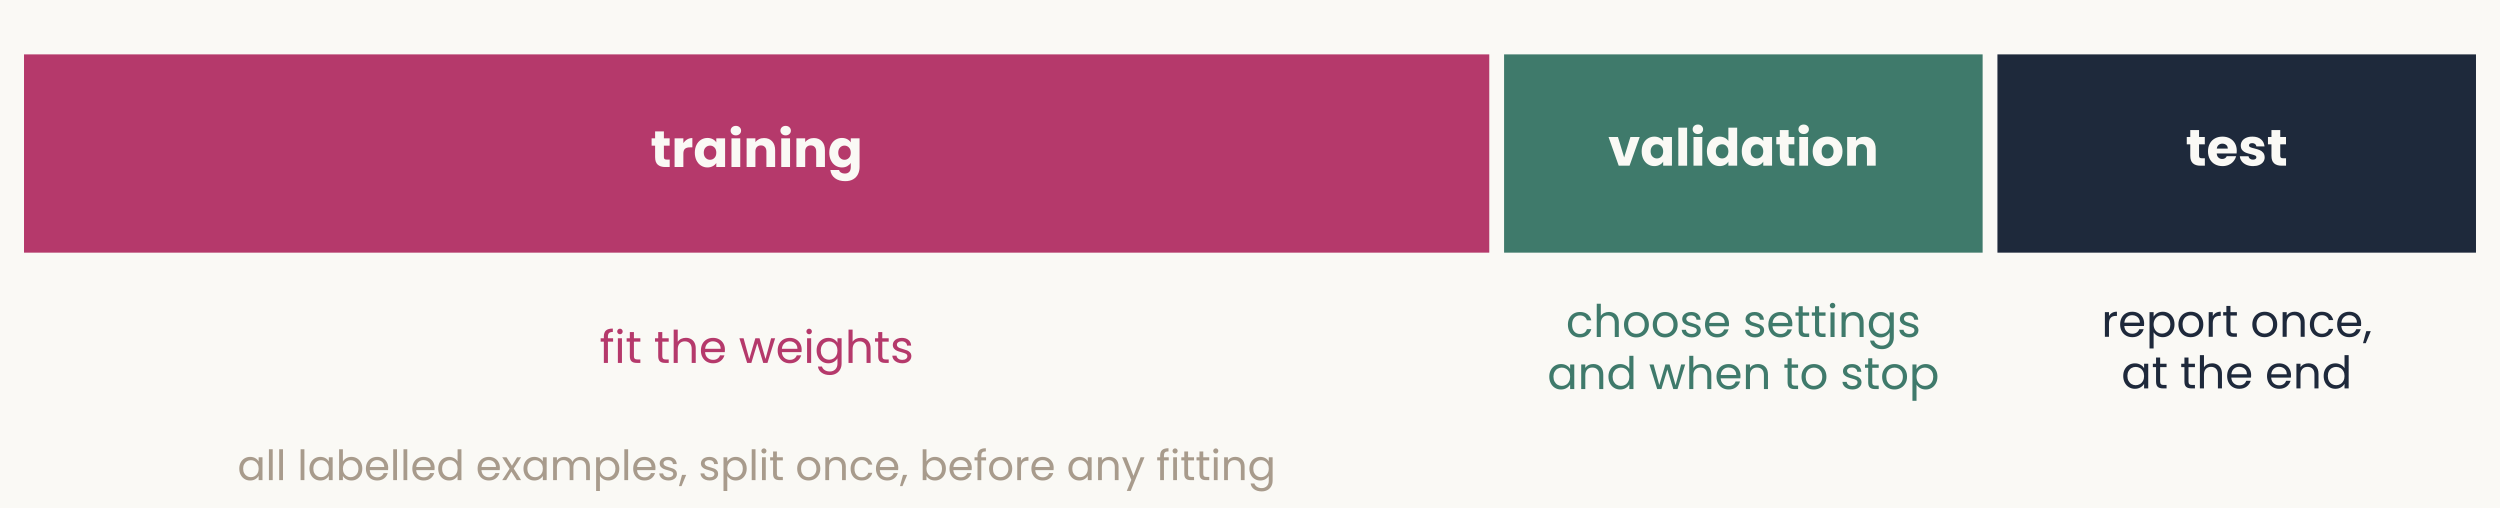
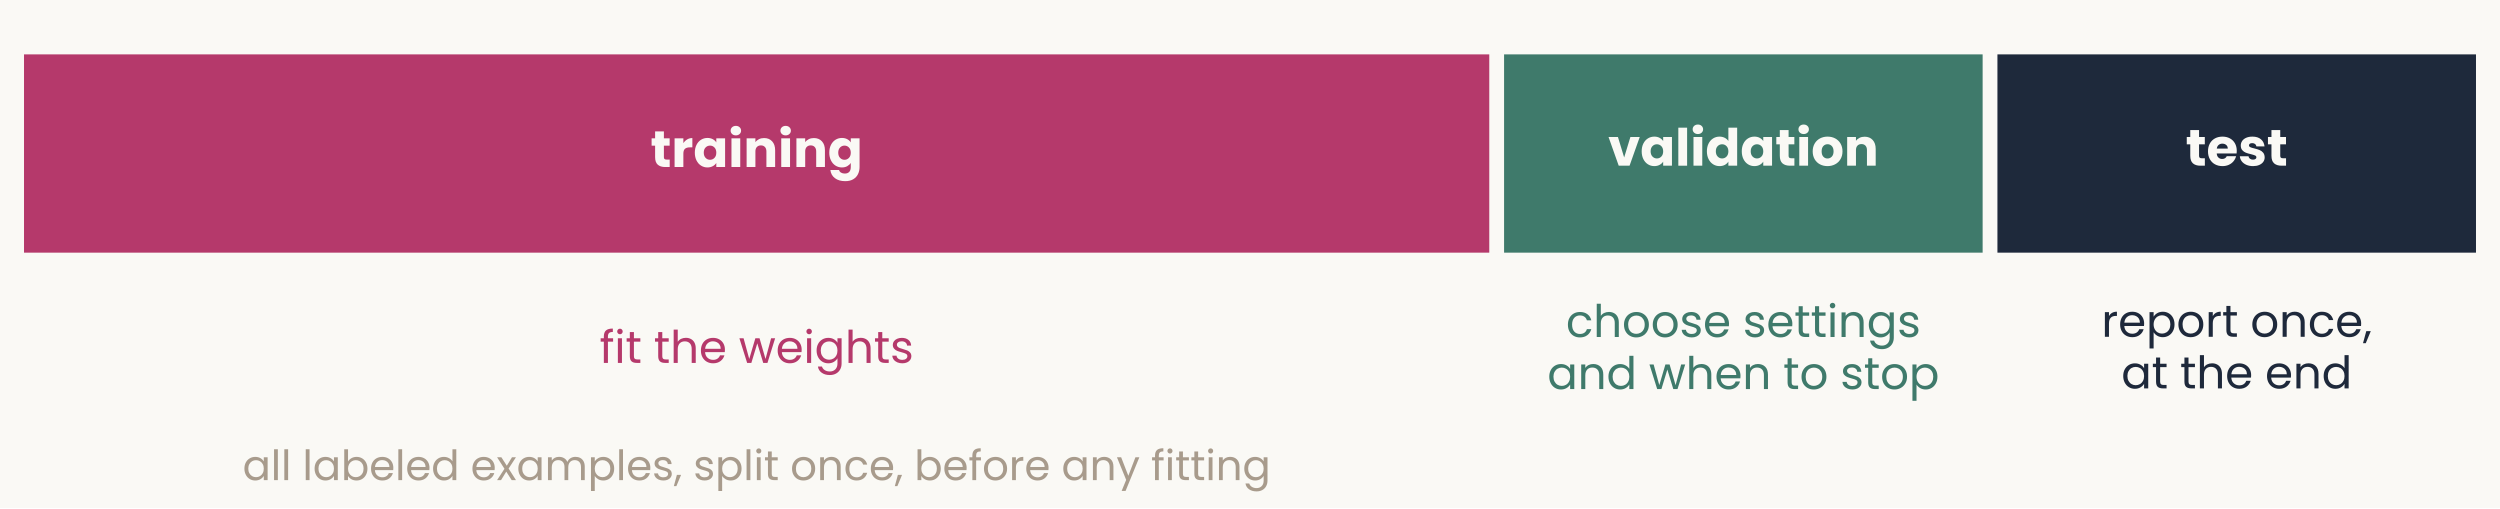
<svg xmlns="http://www.w3.org/2000/svg" xmlns:xlink="http://www.w3.org/1999/xlink" width="1083.6pt" height="220.195pt" viewBox="0 0 1083.6 220.195" version="1.1">
  <defs>
    <style type="text/css">*{stroke-linejoin: round; stroke-linecap: butt}</style>
  </defs>
  <g id="figure_1">
    <g id="patch_1">
      <path d="M 0 220.195  L 1083.6 220.195  L 1083.6 0  L 0 0  z " style="fill: #faf9f5" />
    </g>
    <g id="axes_1">
      <g id="patch_2">
-         <path d="M 10.408 109.512  L 645.512 109.512  L 645.512 23.57  L 10.408 23.57  z " clip-path="url(#pdd41a221d3)" style="fill: #b5396b" />
+         <path d="M 10.408 109.512  L 645.512 109.512  L 645.512 23.57  L 10.408 23.57  z " clip-path="url(#p9be135f857)" style="fill: #b5396b" />
      </g>
      <g id="patch_3">
-         <path d="M 651.928 109.512  L 859.352 109.512  L 859.352 23.57  L 651.928 23.57  z " clip-path="url(#pdd41a221d3)" style="fill: #3f7a6b" />
+         <path d="M 651.928 109.512  L 859.352 109.512  L 859.352 23.57  L 651.928 23.57  z " clip-path="url(#p9be135f857)" style="fill: #3f7a6b" />
      </g>
      <g id="patch_4">
-         <path d="M 865.768 109.512  L 1073.192 109.512  L 1073.192 23.57  L 865.768 23.57  z " clip-path="url(#pdd41a221d3)" style="fill: #1e293b" />
+         <path d="M 865.768 109.512  L 1073.192 109.512  L 1073.192 23.57  L 865.768 23.57  z " clip-path="url(#p9be135f857)" style="fill: #1e293b" />
      </g>
      <g id="text_1">
        <g style="fill: #faf9f5" transform="translate(281.9666 72.3978) scale(0.22272 -0.22272)">
          <defs>
            <path id="Poppins-Bold-74" d="M 2387 928  L 2387 0  L 1830 0  Q 1235 0 902 291  Q 570 582 570 1242  L 570 2662  L 134 2662  L 134 3571  L 570 3571  L 570 4442  L 1664 4442  L 1664 3571  L 2381 3571  L 2381 2662  L 1664 2662  L 1664 1229  Q 1664 1069 1741 998  Q 1818 928 1997 928  L 2387 928  z " transform="scale(0.015625)" />
            <path id="Poppins-Bold-72" d="M 1491 2976  Q 1683 3270 1971 3440  Q 2259 3610 2611 3610  L 2611 2451  L 2310 2451  Q 1901 2451 1696 2275  Q 1491 2099 1491 1658  L 1491 0  L 397 0  L 397 3571  L 1491 3571  L 1491 2976  z " transform="scale(0.015625)" />
            <path id="Poppins-Bold-61" d="M 179 1792  Q 179 2342 387 2758  Q 595 3174 953 3398  Q 1312 3622 1754 3622  Q 2131 3622 2416 3468  Q 2701 3315 2854 3066  L 2854 3571  L 3949 3571  L 3949 0  L 2854 0  L 2854 506  Q 2694 256 2409 102  Q 2125 -51 1747 -51  Q 1312 -51 953 176  Q 595 403 387 822  Q 179 1242 179 1792  z M 2854 1786  Q 2854 2195 2627 2432  Q 2400 2669 2074 2669  Q 1747 2669 1520 2435  Q 1293 2202 1293 1792  Q 1293 1382 1520 1142  Q 1747 902 2074 902  Q 2400 902 2627 1139  Q 2854 1376 2854 1786  z " transform="scale(0.015625)" />
            <path id="Poppins-Bold-69" d="M 947 3942  Q 659 3942 476 4112  Q 294 4282 294 4531  Q 294 4787 476 4956  Q 659 5126 947 5126  Q 1229 5126 1411 4956  Q 1594 4787 1594 4531  Q 1594 4282 1411 4112  Q 1229 3942 947 3942  z M 1491 3571  L 1491 0  L 397 0  L 397 3571  L 1491 3571  z " transform="scale(0.015625)" />
            <path id="Poppins-Bold-6e" d="M 2573 3610  Q 3200 3610 3574 3203  Q 3949 2797 3949 2086  L 3949 0  L 2861 0  L 2861 1939  Q 2861 2298 2675 2496  Q 2490 2694 2176 2694  Q 1862 2694 1676 2496  Q 1491 2298 1491 1939  L 1491 0  L 397 0  L 397 3571  L 1491 3571  L 1491 3098  Q 1658 3334 1939 3472  Q 2221 3610 2573 3610  z " transform="scale(0.015625)" />
            <path id="Poppins-Bold-67" d="M 1754 3622  Q 2131 3622 2416 3468  Q 2701 3315 2854 3066  L 2854 3571  L 3949 3571  L 3949 6  Q 3949 -486 3753 -886  Q 3558 -1286 3158 -1523  Q 2758 -1760 2163 -1760  Q 1370 -1760 877 -1385  Q 384 -1011 314 -371  L 1395 -371  Q 1446 -576 1638 -694  Q 1830 -813 2112 -813  Q 2451 -813 2652 -617  Q 2854 -422 2854 6  L 2854 512  Q 2694 262 2412 105  Q 2131 -51 1754 -51  Q 1312 -51 953 176  Q 595 403 387 822  Q 179 1242 179 1792  Q 179 2342 387 2758  Q 595 3174 953 3398  Q 1312 3622 1754 3622  z M 2854 1786  Q 2854 2195 2627 2432  Q 2400 2669 2074 2669  Q 1747 2669 1520 2435  Q 1293 2202 1293 1792  Q 1293 1382 1520 1142  Q 1747 902 2074 902  Q 2400 902 2627 1139  Q 2854 1376 2854 1786  z " transform="scale(0.015625)" />
          </defs>
          <use xlink:href="#Poppins-Bold-74" />
          <use xlink:href="#Poppins-Bold-72" transform="translate(40.59999 0)" />
          <use xlink:href="#Poppins-Bold-61" transform="translate(83.39998 0)" />
          <use xlink:href="#Poppins-Bold-69" transform="translate(151.3 0)" />
          <use xlink:href="#Poppins-Bold-6e" transform="translate(180.8 0)" />
          <use xlink:href="#Poppins-Bold-69" transform="translate(248.2 0)" />
          <use xlink:href="#Poppins-Bold-6e" transform="translate(277.6999 0)" />
          <use xlink:href="#Poppins-Bold-67" transform="translate(345.0999 0)" />
        </g>
      </g>
      <g id="text_2">
        <g style="fill: #b5396b" transform="translate(259.8966 157.2972) scale(0.19488 -0.19488)">
          <defs>
            <path id="Poppins-Regular-66" d="M 1920 3027  L 1184 3027  L 1184 0  L 602 0  L 602 3027  L 147 3027  L 147 3507  L 602 3507  L 602 3757  Q 602 4346 906 4618  Q 1210 4890 1882 4890  L 1882 4403  Q 1498 4403 1341 4252  Q 1184 4102 1184 3757  L 1184 3507  L 1920 3507  L 1920 3027  z " transform="scale(0.015625)" />
            <path id="Poppins-Regular-69" d="M 794 4077  Q 627 4077 512 4192  Q 397 4307 397 4474  Q 397 4640 512 4755  Q 627 4870 794 4870  Q 954 4870 1066 4755  Q 1178 4640 1178 4474  Q 1178 4307 1066 4192  Q 954 4077 794 4077  z M 1075 3507  L 1075 0  L 493 0  L 493 3507  L 1075 3507  z " transform="scale(0.015625)" />
            <path id="Poppins-Regular-74" d="M 1203 3027  L 1203 960  Q 1203 704 1312 598  Q 1421 493 1690 493  L 2118 493  L 2118 0  L 1594 0  Q 1107 0 864 224  Q 621 448 621 960  L 621 3027  L 166 3027  L 166 3507  L 621 3507  L 621 4390  L 1203 4390  L 1203 3507  L 2118 3507  L 2118 3027  L 1203 3027  z " transform="scale(0.015625)" />
            <path id="Poppins-Regular-20" transform="scale(0.015625)" />
            <path id="Poppins-Regular-68" d="M 2234 3571  Q 2630 3571 2950 3401  Q 3270 3232 3452 2893  Q 3635 2554 3635 2067  L 3635 0  L 3059 0  L 3059 1984  Q 3059 2509 2796 2787  Q 2534 3066 2080 3066  Q 1619 3066 1347 2778  Q 1075 2490 1075 1939  L 1075 0  L 493 0  L 493 4736  L 1075 4736  L 1075 3008  Q 1248 3277 1552 3424  Q 1856 3571 2234 3571  z " transform="scale(0.015625)" />
            <path id="Poppins-Regular-65" d="M 3693 1888  Q 3693 1722 3674 1536  L 870 1536  Q 902 1018 1225 726  Q 1549 435 2010 435  Q 2387 435 2640 611  Q 2893 787 2995 1082  L 3622 1082  Q 3482 576 3059 259  Q 2637 -58 2010 -58  Q 1510 -58 1116 166  Q 723 390 499 803  Q 275 1216 275 1760  Q 275 2304 492 2713  Q 710 3123 1104 3344  Q 1498 3565 2010 3565  Q 2509 3565 2893 3347  Q 3277 3130 3485 2749  Q 3693 2368 3693 1888  z M 3091 2010  Q 3091 2342 2944 2582  Q 2797 2822 2544 2947  Q 2291 3072 1984 3072  Q 1542 3072 1232 2790  Q 922 2509 877 2010  L 3091 2010  z " transform="scale(0.015625)" />
            <path id="Poppins-Regular-77" d="M 5165 3507  L 4070 0  L 3469 0  L 2624 2784  L 1779 0  L 1178 0  L 77 3507  L 672 3507  L 1478 563  L 2349 3507  L 2944 3507  L 3795 557  L 4589 3507  L 5165 3507  z " transform="scale(0.015625)" />
            <path id="Poppins-Regular-67" d="M 1939 3565  Q 2394 3565 2736 3366  Q 3078 3168 3245 2867  L 3245 3507  L 3834 3507  L 3834 -77  Q 3834 -557 3629 -931  Q 3424 -1306 3043 -1517  Q 2662 -1728 2157 -1728  Q 1466 -1728 1005 -1401  Q 544 -1075 461 -512  L 1037 -512  Q 1133 -832 1433 -1027  Q 1734 -1222 2157 -1222  Q 2637 -1222 2941 -921  Q 3245 -621 3245 -77  L 3245 659  Q 3072 352 2733 147  Q 2394 -58 1939 -58  Q 1472 -58 1091 172  Q 710 403 492 819  Q 275 1235 275 1766  Q 275 2304 492 2710  Q 710 3117 1091 3341  Q 1472 3565 1939 3565  z M 3245 1760  Q 3245 2157 3085 2451  Q 2925 2746 2653 2902  Q 2381 3059 2054 3059  Q 1728 3059 1459 2905  Q 1190 2752 1030 2457  Q 870 2163 870 1766  Q 870 1363 1030 1065  Q 1190 768 1459 611  Q 1728 454 2054 454  Q 2381 454 2653 611  Q 2925 768 3085 1065  Q 3245 1363 3245 1760  z " transform="scale(0.015625)" />
            <path id="Poppins-Regular-73" d="M 1734 -58  Q 1331 -58 1011 80  Q 691 218 505 464  Q 320 710 301 1030  L 902 1030  Q 928 768 1149 601  Q 1370 435 1728 435  Q 2061 435 2253 582  Q 2445 730 2445 954  Q 2445 1184 2240 1296  Q 2035 1408 1606 1517  Q 1216 1619 969 1724  Q 723 1830 547 2038  Q 371 2246 371 2586  Q 371 2854 531 3078  Q 691 3302 985 3433  Q 1280 3565 1658 3565  Q 2240 3565 2598 3270  Q 2957 2976 2982 2464  L 2400 2464  Q 2381 2739 2179 2905  Q 1978 3072 1638 3072  Q 1325 3072 1139 2937  Q 954 2803 954 2586  Q 954 2413 1066 2301  Q 1178 2189 1347 2121  Q 1517 2054 1818 1971  Q 2195 1869 2432 1769  Q 2669 1670 2838 1472  Q 3008 1274 3014 954  Q 3014 666 2854 435  Q 2694 205 2403 73  Q 2112 -58 1734 -58  z " transform="scale(0.015625)" />
          </defs>
          <use xlink:href="#Poppins-Regular-66" />
          <use xlink:href="#Poppins-Regular-69" transform="translate(32.89999 0)" />
          <use xlink:href="#Poppins-Regular-74" transform="translate(57.49999 0)" />
          <use xlink:href="#Poppins-Regular-20" transform="translate(93.89998 0)" />
          <use xlink:href="#Poppins-Regular-74" transform="translate(120.6 0)" />
          <use xlink:href="#Poppins-Regular-68" transform="translate(157 0)" />
          <use xlink:href="#Poppins-Regular-65" transform="translate(221 0)" />
          <use xlink:href="#Poppins-Regular-20" transform="translate(282.9999 0)" />
          <use xlink:href="#Poppins-Regular-77" transform="translate(309.6999 0)" />
          <use xlink:href="#Poppins-Regular-65" transform="translate(391.6999 0)" />
          <use xlink:href="#Poppins-Regular-69" transform="translate(453.6999 0)" />
          <use xlink:href="#Poppins-Regular-67" transform="translate(478.2999 0)" />
          <use xlink:href="#Poppins-Regular-68" transform="translate(545.8999 0)" />
          <use xlink:href="#Poppins-Regular-74" transform="translate(609.8999 0)" />
          <use xlink:href="#Poppins-Regular-73" transform="translate(646.2999 0)" />
        </g>
      </g>
      <g id="text_3">
        <g style="fill: #faf9f5" transform="translate(697.0072 71.82012) scale(0.22272 -0.22272)">
          <defs>
            <path id="Poppins-Bold-76" d="M 2003 1024  L 2778 3571  L 3942 3571  L 2675 0  L 1325 0  L 58 3571  L 1229 3571  L 2003 1024  z " transform="scale(0.015625)" />
            <path id="Poppins-Bold-6c" d="M 1491 4736  L 1491 0  L 397 0  L 397 4736  L 1491 4736  z " transform="scale(0.015625)" />
            <path id="Poppins-Bold-64" d="M 179 1792  Q 179 2342 387 2758  Q 595 3174 953 3398  Q 1312 3622 1754 3622  Q 2106 3622 2397 3475  Q 2688 3328 2854 3078  L 2854 4736  L 3949 4736  L 3949 0  L 2854 0  L 2854 512  Q 2701 256 2416 102  Q 2131 -51 1754 -51  Q 1312 -51 953 176  Q 595 403 387 822  Q 179 1242 179 1792  z M 2854 1786  Q 2854 2195 2627 2432  Q 2400 2669 2074 2669  Q 1747 2669 1520 2435  Q 1293 2202 1293 1792  Q 1293 1382 1520 1142  Q 1747 902 2074 902  Q 2400 902 2627 1139  Q 2854 1376 2854 1786  z " transform="scale(0.015625)" />
            <path id="Poppins-Bold-6f" d="M 2022 -51  Q 1498 -51 1078 173  Q 659 397 419 813  Q 179 1229 179 1786  Q 179 2336 422 2755  Q 666 3174 1088 3398  Q 1510 3622 2035 3622  Q 2560 3622 2982 3398  Q 3405 3174 3648 2755  Q 3891 2336 3891 1786  Q 3891 1235 3644 816  Q 3398 397 2972 173  Q 2547 -51 2022 -51  z M 2022 896  Q 2336 896 2557 1126  Q 2778 1357 2778 1786  Q 2778 2214 2563 2444  Q 2349 2675 2035 2675  Q 1715 2675 1504 2448  Q 1293 2221 1293 1786  Q 1293 1357 1501 1126  Q 1709 896 2022 896  z " transform="scale(0.015625)" />
          </defs>
          <use xlink:href="#Poppins-Bold-76" />
          <use xlink:href="#Poppins-Bold-61" transform="translate(62.59999 0)" />
          <use xlink:href="#Poppins-Bold-6c" transform="translate(130.5 0)" />
          <use xlink:href="#Poppins-Bold-69" transform="translate(160 0)" />
          <use xlink:href="#Poppins-Bold-64" transform="translate(189.5 0)" />
          <use xlink:href="#Poppins-Bold-61" transform="translate(257.3999 0)" />
          <use xlink:href="#Poppins-Bold-74" transform="translate(325.2999 0)" />
          <use xlink:href="#Poppins-Bold-69" transform="translate(365.8999 0)" />
          <use xlink:href="#Poppins-Bold-6f" transform="translate(395.3999 0)" />
          <use xlink:href="#Poppins-Bold-6e" transform="translate(459.0999 0)" />
        </g>
      </g>
      <g id="text_4">
        <g style="fill: #3f7a6b" transform="translate(678.7583 146.0806) scale(0.19488 -0.19488)">
          <defs>
            <path id="Poppins-Regular-63" d="M 275 1760  Q 275 2304 492 2710  Q 710 3117 1097 3341  Q 1485 3565 1984 3565  Q 2630 3565 3049 3251  Q 3469 2938 3603 2381  L 2976 2381  Q 2886 2701 2627 2886  Q 2368 3072 1984 3072  Q 1485 3072 1177 2729  Q 870 2387 870 1760  Q 870 1126 1177 780  Q 1485 435 1984 435  Q 2368 435 2624 614  Q 2880 794 2976 1126  L 3603 1126  Q 3462 589 3040 265  Q 2618 -58 1984 -58  Q 1485 -58 1097 166  Q 710 390 492 800  Q 275 1210 275 1760  z " transform="scale(0.015625)" />
            <path id="Poppins-Regular-6f" d="M 2022 -58  Q 1530 -58 1130 166  Q 730 390 502 803  Q 275 1216 275 1760  Q 275 2298 508 2710  Q 742 3123 1145 3344  Q 1549 3565 2048 3565  Q 2547 3565 2950 3344  Q 3354 3123 3587 2713  Q 3821 2304 3821 1760  Q 3821 1216 3581 803  Q 3341 390 2931 166  Q 2522 -58 2022 -58  z M 2022 454  Q 2336 454 2611 601  Q 2886 749 3056 1043  Q 3226 1338 3226 1760  Q 3226 2182 3059 2476  Q 2893 2771 2624 2915  Q 2355 3059 2042 3059  Q 1722 3059 1456 2915  Q 1190 2771 1030 2476  Q 870 2182 870 1760  Q 870 1331 1027 1036  Q 1184 742 1446 598  Q 1709 454 2022 454  z " transform="scale(0.015625)" />
            <path id="Poppins-Regular-6e" d="M 2202 3571  Q 2842 3571 3238 3184  Q 3635 2797 3635 2067  L 3635 0  L 3059 0  L 3059 1984  Q 3059 2509 2796 2787  Q 2534 3066 2080 3066  Q 1619 3066 1347 2778  Q 1075 2490 1075 1939  L 1075 0  L 493 0  L 493 3507  L 1075 3507  L 1075 3008  Q 1248 3277 1545 3424  Q 1843 3571 2202 3571  z " transform="scale(0.015625)" />
          </defs>
          <use xlink:href="#Poppins-Regular-63" />
          <use xlink:href="#Poppins-Regular-68" transform="translate(60.7 0)" />
          <use xlink:href="#Poppins-Regular-6f" transform="translate(124.7 0)" />
          <use xlink:href="#Poppins-Regular-6f" transform="translate(188.7 0)" />
          <use xlink:href="#Poppins-Regular-73" transform="translate(252.7 0)" />
          <use xlink:href="#Poppins-Regular-65" transform="translate(304.8999 0)" />
          <use xlink:href="#Poppins-Regular-20" transform="translate(366.8999 0)" />
          <use xlink:href="#Poppins-Regular-73" transform="translate(393.5999 0)" />
          <use xlink:href="#Poppins-Regular-65" transform="translate(445.7999 0)" />
          <use xlink:href="#Poppins-Regular-74" transform="translate(507.7999 0)" />
          <use xlink:href="#Poppins-Regular-74" transform="translate(544.1999 0)" />
          <use xlink:href="#Poppins-Regular-69" transform="translate(580.5999 0)" />
          <use xlink:href="#Poppins-Regular-6e" transform="translate(605.1999 0)" />
          <use xlink:href="#Poppins-Regular-67" transform="translate(669.1999 0)" />
          <use xlink:href="#Poppins-Regular-73" transform="translate(736.7999 0)" />
        </g>
        <g style="fill: #3f7a6b" transform="translate(670.6815 168.6477) scale(0.19488 -0.19488)">
          <defs>
            <path id="Poppins-Regular-61" d="M 275 1766  Q 275 2304 492 2710  Q 710 3117 1091 3341  Q 1472 3565 1939 3565  Q 2400 3565 2739 3366  Q 3078 3168 3245 2867  L 3245 3507  L 3834 3507  L 3834 0  L 3245 0  L 3245 653  Q 3072 346 2729 144  Q 2387 -58 1933 -58  Q 1466 -58 1088 172  Q 710 403 492 819  Q 275 1235 275 1766  z M 3245 1760  Q 3245 2157 3085 2451  Q 2925 2746 2653 2902  Q 2381 3059 2054 3059  Q 1728 3059 1459 2905  Q 1190 2752 1030 2457  Q 870 2163 870 1766  Q 870 1363 1030 1065  Q 1190 768 1459 611  Q 1728 454 2054 454  Q 2381 454 2653 611  Q 2925 768 3085 1065  Q 3245 1363 3245 1760  z " transform="scale(0.015625)" />
            <path id="Poppins-Regular-64" d="M 275 1766  Q 275 2304 492 2710  Q 710 3117 1091 3341  Q 1472 3565 1946 3565  Q 2355 3565 2707 3376  Q 3059 3187 3245 2880  L 3245 4736  L 3834 4736  L 3834 0  L 3245 0  L 3245 659  Q 3072 346 2733 144  Q 2394 -58 1939 -58  Q 1472 -58 1091 172  Q 710 403 492 819  Q 275 1235 275 1766  z M 3245 1760  Q 3245 2157 3085 2451  Q 2925 2746 2653 2902  Q 2381 3059 2054 3059  Q 1728 3059 1459 2905  Q 1190 2752 1030 2457  Q 870 2163 870 1766  Q 870 1363 1030 1065  Q 1190 768 1459 611  Q 1728 454 2054 454  Q 2381 454 2653 611  Q 2925 768 3085 1065  Q 3245 1363 3245 1760  z " transform="scale(0.015625)" />
            <path id="Poppins-Regular-70" d="M 1075 2861  Q 1248 3162 1590 3363  Q 1933 3565 2387 3565  Q 2854 3565 3235 3341  Q 3616 3117 3833 2710  Q 4051 2304 4051 1766  Q 4051 1235 3833 819  Q 3616 403 3235 172  Q 2854 -58 2387 -58  Q 1939 -58 1596 144  Q 1254 346 1075 646  L 1075 -1664  L 493 -1664  L 493 3507  L 1075 3507  L 1075 2861  z M 3456 1766  Q 3456 2163 3296 2457  Q 3136 2752 2864 2905  Q 2592 3059 2266 3059  Q 1946 3059 1674 2902  Q 1402 2746 1238 2448  Q 1075 2150 1075 1760  Q 1075 1363 1238 1065  Q 1402 768 1674 611  Q 1946 454 2266 454  Q 2592 454 2864 611  Q 3136 768 3296 1065  Q 3456 1363 3456 1766  z " transform="scale(0.015625)" />
          </defs>
          <use xlink:href="#Poppins-Regular-61" />
          <use xlink:href="#Poppins-Regular-6e" transform="translate(67.59999 0)" />
          <use xlink:href="#Poppins-Regular-64" transform="translate(131.6 0)" />
          <use xlink:href="#Poppins-Regular-20" transform="translate(199.2 0)" />
          <use xlink:href="#Poppins-Regular-77" transform="translate(225.9 0)" />
          <use xlink:href="#Poppins-Regular-68" transform="translate(307.8999 0)" />
          <use xlink:href="#Poppins-Regular-65" transform="translate(371.8999 0)" />
          <use xlink:href="#Poppins-Regular-6e" transform="translate(433.8999 0)" />
          <use xlink:href="#Poppins-Regular-20" transform="translate(497.8999 0)" />
          <use xlink:href="#Poppins-Regular-74" transform="translate(524.5999 0)" />
          <use xlink:href="#Poppins-Regular-6f" transform="translate(560.9999 0)" />
          <use xlink:href="#Poppins-Regular-20" transform="translate(624.9999 0)" />
          <use xlink:href="#Poppins-Regular-73" transform="translate(651.6999 0)" />
          <use xlink:href="#Poppins-Regular-74" transform="translate(703.8999 0)" />
          <use xlink:href="#Poppins-Regular-6f" transform="translate(740.2999 0)" />
          <use xlink:href="#Poppins-Regular-70" transform="translate(804.2998 0)" />
        </g>
      </g>
      <g id="text_5">
        <g style="fill: #faf9f5" transform="translate(947.3663 71.82012) scale(0.22272 -0.22272)">
          <defs>
            <path id="Poppins-Bold-65" d="M 3763 1843  Q 3763 1690 3744 1523  L 1267 1523  Q 1293 1190 1481 1014  Q 1670 838 1946 838  Q 2355 838 2515 1184  L 3680 1184  Q 3590 832 3356 550  Q 3123 269 2771 109  Q 2419 -51 1984 -51  Q 1459 -51 1049 173  Q 640 397 409 813  Q 179 1229 179 1786  Q 179 2342 406 2758  Q 634 3174 1043 3398  Q 1453 3622 1984 3622  Q 2502 3622 2905 3404  Q 3309 3187 3536 2784  Q 3763 2381 3763 1843  z M 2643 2131  Q 2643 2413 2451 2579  Q 2259 2746 1971 2746  Q 1696 2746 1507 2586  Q 1318 2426 1274 2131  L 2643 2131  z " transform="scale(0.015625)" />
            <path id="Poppins-Bold-73" d="M 1850 -51  Q 1382 -51 1017 109  Q 653 269 441 547  Q 230 826 205 1171  L 1286 1171  Q 1306 986 1459 870  Q 1613 755 1837 755  Q 2042 755 2154 835  Q 2266 915 2266 1043  Q 2266 1197 2106 1270  Q 1946 1344 1587 1434  Q 1203 1523 947 1622  Q 691 1722 505 1936  Q 320 2150 320 2515  Q 320 2822 489 3075  Q 659 3328 988 3475  Q 1318 3622 1773 3622  Q 2445 3622 2832 3289  Q 3219 2957 3277 2406  L 2266 2406  Q 2240 2592 2102 2701  Q 1965 2810 1741 2810  Q 1549 2810 1446 2736  Q 1344 2662 1344 2534  Q 1344 2381 1507 2304  Q 1670 2227 2016 2150  Q 2413 2048 2662 1949  Q 2912 1850 3101 1629  Q 3290 1408 3296 1037  Q 3296 723 3120 476  Q 2944 230 2614 89  Q 2285 -51 1850 -51  z " transform="scale(0.015625)" />
          </defs>
          <use xlink:href="#Poppins-Bold-74" />
          <use xlink:href="#Poppins-Bold-65" transform="translate(40.59999 0)" />
          <use xlink:href="#Poppins-Bold-73" transform="translate(102.2 0)" />
          <use xlink:href="#Poppins-Bold-74" transform="translate(158 0)" />
        </g>
      </g>
      <g id="text_6">
        <g style="fill: #1e293b" transform="translate(910.8409 145.974) scale(0.19488 -0.19488)">
          <defs>
            <path id="Poppins-Regular-72" d="M 1075 2938  Q 1229 3238 1513 3404  Q 1798 3571 2208 3571  L 2208 2970  L 2054 2970  Q 1075 2970 1075 1907  L 1075 0  L 493 0  L 493 3507  L 1075 3507  L 1075 2938  z " transform="scale(0.015625)" />
            <path id="Poppins-Regular-2c" d="M 1094 806  L 378 -915  L -13 -915  L 454 806  L 1094 806  z " transform="scale(0.015625)" />
          </defs>
          <use xlink:href="#Poppins-Regular-72" />
          <use xlink:href="#Poppins-Regular-65" transform="translate(37.29999 0)" />
          <use xlink:href="#Poppins-Regular-70" transform="translate(99.29997 0)" />
          <use xlink:href="#Poppins-Regular-6f" transform="translate(166.9 0)" />
          <use xlink:href="#Poppins-Regular-72" transform="translate(230.8999 0)" />
          <use xlink:href="#Poppins-Regular-74" transform="translate(268.1999 0)" />
          <use xlink:href="#Poppins-Regular-20" transform="translate(304.5999 0)" />
          <use xlink:href="#Poppins-Regular-6f" transform="translate(331.2999 0)" />
          <use xlink:href="#Poppins-Regular-6e" transform="translate(395.2999 0)" />
          <use xlink:href="#Poppins-Regular-63" transform="translate(459.2999 0)" />
          <use xlink:href="#Poppins-Regular-65" transform="translate(519.9999 0)" />
          <use xlink:href="#Poppins-Regular-2c" transform="translate(581.9999 0)" />
        </g>
        <g style="fill: #1e293b" transform="translate(919.4537 168.3463) scale(0.19488 -0.19488)">
          <use xlink:href="#Poppins-Regular-61" />
          <use xlink:href="#Poppins-Regular-74" transform="translate(67.59999 0)" />
          <use xlink:href="#Poppins-Regular-20" transform="translate(104 0)" />
          <use xlink:href="#Poppins-Regular-74" transform="translate(130.7 0)" />
          <use xlink:href="#Poppins-Regular-68" transform="translate(167.1 0)" />
          <use xlink:href="#Poppins-Regular-65" transform="translate(231.1 0)" />
          <use xlink:href="#Poppins-Regular-20" transform="translate(293.0999 0)" />
          <use xlink:href="#Poppins-Regular-65" transform="translate(319.7999 0)" />
          <use xlink:href="#Poppins-Regular-6e" transform="translate(381.7999 0)" />
          <use xlink:href="#Poppins-Regular-64" transform="translate(445.7999 0)" />
        </g>
      </g>
      <g id="text_7">
-         <g style="fill: #a89b8c" transform="translate(102.9334 208.1093) scale(0.18096 -0.18096)">
+         <g style="fill: #a89b8c" transform="translate(105.1587 208.1093) scale(0.18096 -0.18096)">
          <defs>
            <path id="Poppins-Regular-6c" d="M 1075 4736  L 1075 0  L 493 0  L 493 4736  L 1075 4736  z " transform="scale(0.015625)" />
            <path id="Poppins-Regular-62" d="M 1075 2854  Q 1254 3168 1600 3366  Q 1946 3565 2387 3565  Q 2861 3565 3238 3341  Q 3616 3117 3833 2710  Q 4051 2304 4051 1766  Q 4051 1235 3833 819  Q 3616 403 3235 172  Q 2854 -58 2387 -58  Q 1933 -58 1590 140  Q 1248 339 1075 646  L 1075 0  L 493 0  L 493 4736  L 1075 4736  L 1075 2854  z M 3456 1766  Q 3456 2163 3296 2457  Q 3136 2752 2864 2905  Q 2592 3059 2266 3059  Q 1946 3059 1674 2902  Q 1402 2746 1238 2448  Q 1075 2150 1075 1760  Q 1075 1363 1238 1065  Q 1402 768 1674 611  Q 1946 454 2266 454  Q 2592 454 2864 611  Q 3136 768 3296 1065  Q 3456 1363 3456 1766  z " transform="scale(0.015625)" />
            <path id="Poppins-Regular-78" d="M 2323 0  L 1491 1306  L 691 0  L 83 0  L 1216 1741  L 83 3507  L 742 3507  L 1574 2208  L 2368 3507  L 2976 3507  L 1850 1773  L 2982 0  L 2323 0  z " transform="scale(0.015625)" />
            <path id="Poppins-Regular-6d" d="M 4710 3571  Q 5120 3571 5440 3401  Q 5760 3232 5945 2893  Q 6131 2554 6131 2067  L 6131 0  L 5555 0  L 5555 1984  Q 5555 2509 5296 2787  Q 5037 3066 4595 3066  Q 4141 3066 3872 2774  Q 3603 2483 3603 1933  L 3603 0  L 3027 0  L 3027 1984  Q 3027 2509 2768 2787  Q 2509 3066 2067 3066  Q 1613 3066 1344 2774  Q 1075 2483 1075 1933  L 1075 0  L 493 0  L 493 3507  L 1075 3507  L 1075 3002  Q 1248 3277 1539 3424  Q 1830 3571 2182 3571  Q 2624 3571 2963 3372  Q 3302 3174 3469 2790  Q 3616 3162 3955 3366  Q 4294 3571 4710 3571  z " transform="scale(0.015625)" />
            <path id="Poppins-Regular-79" d="M 3514 3507  L 1402 -1651  L 800 -1651  L 1491 38  L 77 3507  L 723 3507  L 1824 666  L 2912 3507  L 3514 3507  z " transform="scale(0.015625)" />
          </defs>
          <use xlink:href="#Poppins-Regular-61" />
          <use xlink:href="#Poppins-Regular-6c" transform="translate(67.59999 0)" />
          <use xlink:href="#Poppins-Regular-6c" transform="translate(92.19998 0)" />
          <use xlink:href="#Poppins-Regular-20" transform="translate(116.8 0)" />
          <use xlink:href="#Poppins-Regular-6c" transform="translate(143.5 0)" />
          <use xlink:href="#Poppins-Regular-61" transform="translate(168.1 0)" />
          <use xlink:href="#Poppins-Regular-62" transform="translate(235.7 0)" />
          <use xlink:href="#Poppins-Regular-65" transform="translate(303.2999 0)" />
          <use xlink:href="#Poppins-Regular-6c" transform="translate(365.2999 0)" />
-           <use xlink:href="#Poppins-Regular-6c" transform="translate(389.8999 0)" />
-           <use xlink:href="#Poppins-Regular-65" transform="translate(414.4999 0)" />
-           <use xlink:href="#Poppins-Regular-64" transform="translate(476.4999 0)" />
-           <use xlink:href="#Poppins-Regular-20" transform="translate(544.0999 0)" />
-           <use xlink:href="#Poppins-Regular-65" transform="translate(570.7999 0)" />
-           <use xlink:href="#Poppins-Regular-78" transform="translate(632.7999 0)" />
-           <use xlink:href="#Poppins-Regular-61" transform="translate(680.6999 0)" />
-           <use xlink:href="#Poppins-Regular-6d" transform="translate(748.2998 0)" />
-           <use xlink:href="#Poppins-Regular-70" transform="translate(851.2998 0)" />
-           <use xlink:href="#Poppins-Regular-6c" transform="translate(918.8998 0)" />
-           <use xlink:href="#Poppins-Regular-65" transform="translate(943.4998 0)" />
-           <use xlink:href="#Poppins-Regular-73" transform="translate(1005.5 0)" />
-           <use xlink:href="#Poppins-Regular-2c" transform="translate(1057.7 0)" />
-           <use xlink:href="#Poppins-Regular-20" transform="translate(1077.5 0)" />
-           <use xlink:href="#Poppins-Regular-73" transform="translate(1104.2 0)" />
-           <use xlink:href="#Poppins-Regular-70" transform="translate(1156.4 0)" />
-           <use xlink:href="#Poppins-Regular-6c" transform="translate(1224 0)" />
-           <use xlink:href="#Poppins-Regular-69" transform="translate(1248.6 0)" />
-           <use xlink:href="#Poppins-Regular-74" transform="translate(1273.2 0)" />
-           <use xlink:href="#Poppins-Regular-20" transform="translate(1309.6 0)" />
-           <use xlink:href="#Poppins-Regular-6f" transform="translate(1336.3 0)" />
-           <use xlink:href="#Poppins-Regular-6e" transform="translate(1400.3 0)" />
-           <use xlink:href="#Poppins-Regular-63" transform="translate(1464.3 0)" />
-           <use xlink:href="#Poppins-Regular-65" transform="translate(1525 0)" />
-           <use xlink:href="#Poppins-Regular-2c" transform="translate(1587 0)" />
-           <use xlink:href="#Poppins-Regular-20" transform="translate(1606.8 0)" />
-           <use xlink:href="#Poppins-Regular-62" transform="translate(1633.5 0)" />
-           <use xlink:href="#Poppins-Regular-65" transform="translate(1701.1 0)" />
-           <use xlink:href="#Poppins-Regular-66" transform="translate(1763.1 0)" />
-           <use xlink:href="#Poppins-Regular-6f" transform="translate(1796 0)" />
-           <use xlink:href="#Poppins-Regular-72" transform="translate(1860 0)" />
-           <use xlink:href="#Poppins-Regular-65" transform="translate(1897.3 0)" />
-           <use xlink:href="#Poppins-Regular-20" transform="translate(1959.3 0)" />
-           <use xlink:href="#Poppins-Regular-61" transform="translate(1986 0)" />
-           <use xlink:href="#Poppins-Regular-6e" transform="translate(2053.6 0)" />
-           <use xlink:href="#Poppins-Regular-79" transform="translate(2117.6 0)" />
-           <use xlink:href="#Poppins-Regular-20" transform="translate(2173.9 0)" />
-           <use xlink:href="#Poppins-Regular-66" transform="translate(2200.6 0)" />
-           <use xlink:href="#Poppins-Regular-69" transform="translate(2233.5 0)" />
-           <use xlink:href="#Poppins-Regular-74" transform="translate(2258.1 0)" />
-           <use xlink:href="#Poppins-Regular-74" transform="translate(2294.5 0)" />
-           <use xlink:href="#Poppins-Regular-69" transform="translate(2330.9 0)" />
-           <use xlink:href="#Poppins-Regular-6e" transform="translate(2355.5 0)" />
-           <use xlink:href="#Poppins-Regular-67" transform="translate(2419.5 0)" />
+           <use xlink:href="#Poppins-Regular-65" transform="translate(389.8999 0)" />
+           <use xlink:href="#Poppins-Regular-64" transform="translate(451.8999 0)" />
+           <use xlink:href="#Poppins-Regular-20" transform="translate(519.4999 0)" />
+           <use xlink:href="#Poppins-Regular-65" transform="translate(546.1999 0)" />
+           <use xlink:href="#Poppins-Regular-78" transform="translate(608.1999 0)" />
+           <use xlink:href="#Poppins-Regular-61" transform="translate(656.0999 0)" />
+           <use xlink:href="#Poppins-Regular-6d" transform="translate(723.6999 0)" />
+           <use xlink:href="#Poppins-Regular-70" transform="translate(826.6998 0)" />
+           <use xlink:href="#Poppins-Regular-6c" transform="translate(894.2998 0)" />
+           <use xlink:href="#Poppins-Regular-65" transform="translate(918.8998 0)" />
+           <use xlink:href="#Poppins-Regular-73" transform="translate(980.8998 0)" />
+           <use xlink:href="#Poppins-Regular-2c" transform="translate(1033.1 0)" />
+           <use xlink:href="#Poppins-Regular-20" transform="translate(1052.9 0)" />
+           <use xlink:href="#Poppins-Regular-73" transform="translate(1079.6 0)" />
+           <use xlink:href="#Poppins-Regular-70" transform="translate(1131.8 0)" />
+           <use xlink:href="#Poppins-Regular-6c" transform="translate(1199.4 0)" />
+           <use xlink:href="#Poppins-Regular-69" transform="translate(1224 0)" />
+           <use xlink:href="#Poppins-Regular-74" transform="translate(1248.6 0)" />
+           <use xlink:href="#Poppins-Regular-20" transform="translate(1285 0)" />
+           <use xlink:href="#Poppins-Regular-6f" transform="translate(1311.7 0)" />
+           <use xlink:href="#Poppins-Regular-6e" transform="translate(1375.7 0)" />
+           <use xlink:href="#Poppins-Regular-63" transform="translate(1439.7 0)" />
+           <use xlink:href="#Poppins-Regular-65" transform="translate(1500.4 0)" />
+           <use xlink:href="#Poppins-Regular-2c" transform="translate(1562.4 0)" />
+           <use xlink:href="#Poppins-Regular-20" transform="translate(1582.2 0)" />
+           <use xlink:href="#Poppins-Regular-62" transform="translate(1608.9 0)" />
+           <use xlink:href="#Poppins-Regular-65" transform="translate(1676.5 0)" />
+           <use xlink:href="#Poppins-Regular-66" transform="translate(1738.5 0)" />
+           <use xlink:href="#Poppins-Regular-6f" transform="translate(1771.4 0)" />
+           <use xlink:href="#Poppins-Regular-72" transform="translate(1835.4 0)" />
+           <use xlink:href="#Poppins-Regular-65" transform="translate(1872.7 0)" />
+           <use xlink:href="#Poppins-Regular-20" transform="translate(1934.7 0)" />
+           <use xlink:href="#Poppins-Regular-61" transform="translate(1961.4 0)" />
+           <use xlink:href="#Poppins-Regular-6e" transform="translate(2029 0)" />
+           <use xlink:href="#Poppins-Regular-79" transform="translate(2093 0)" />
+           <use xlink:href="#Poppins-Regular-20" transform="translate(2149.3 0)" />
+           <use xlink:href="#Poppins-Regular-66" transform="translate(2176 0)" />
+           <use xlink:href="#Poppins-Regular-69" transform="translate(2208.9 0)" />
+           <use xlink:href="#Poppins-Regular-74" transform="translate(2233.5 0)" />
+           <use xlink:href="#Poppins-Regular-74" transform="translate(2269.9 0)" />
+           <use xlink:href="#Poppins-Regular-69" transform="translate(2306.3 0)" />
+           <use xlink:href="#Poppins-Regular-6e" transform="translate(2330.9 0)" />
+           <use xlink:href="#Poppins-Regular-67" transform="translate(2394.9 0)" />
        </g>
      </g>
    </g>
  </g>
  <defs>
-     <clipPath id="pdd41a221d3">
+     <clipPath id="p9be135f857">
      <rect x="7.2" y="7.2" width="1069.2" height="204.624" />
    </clipPath>
  </defs>
</svg>
